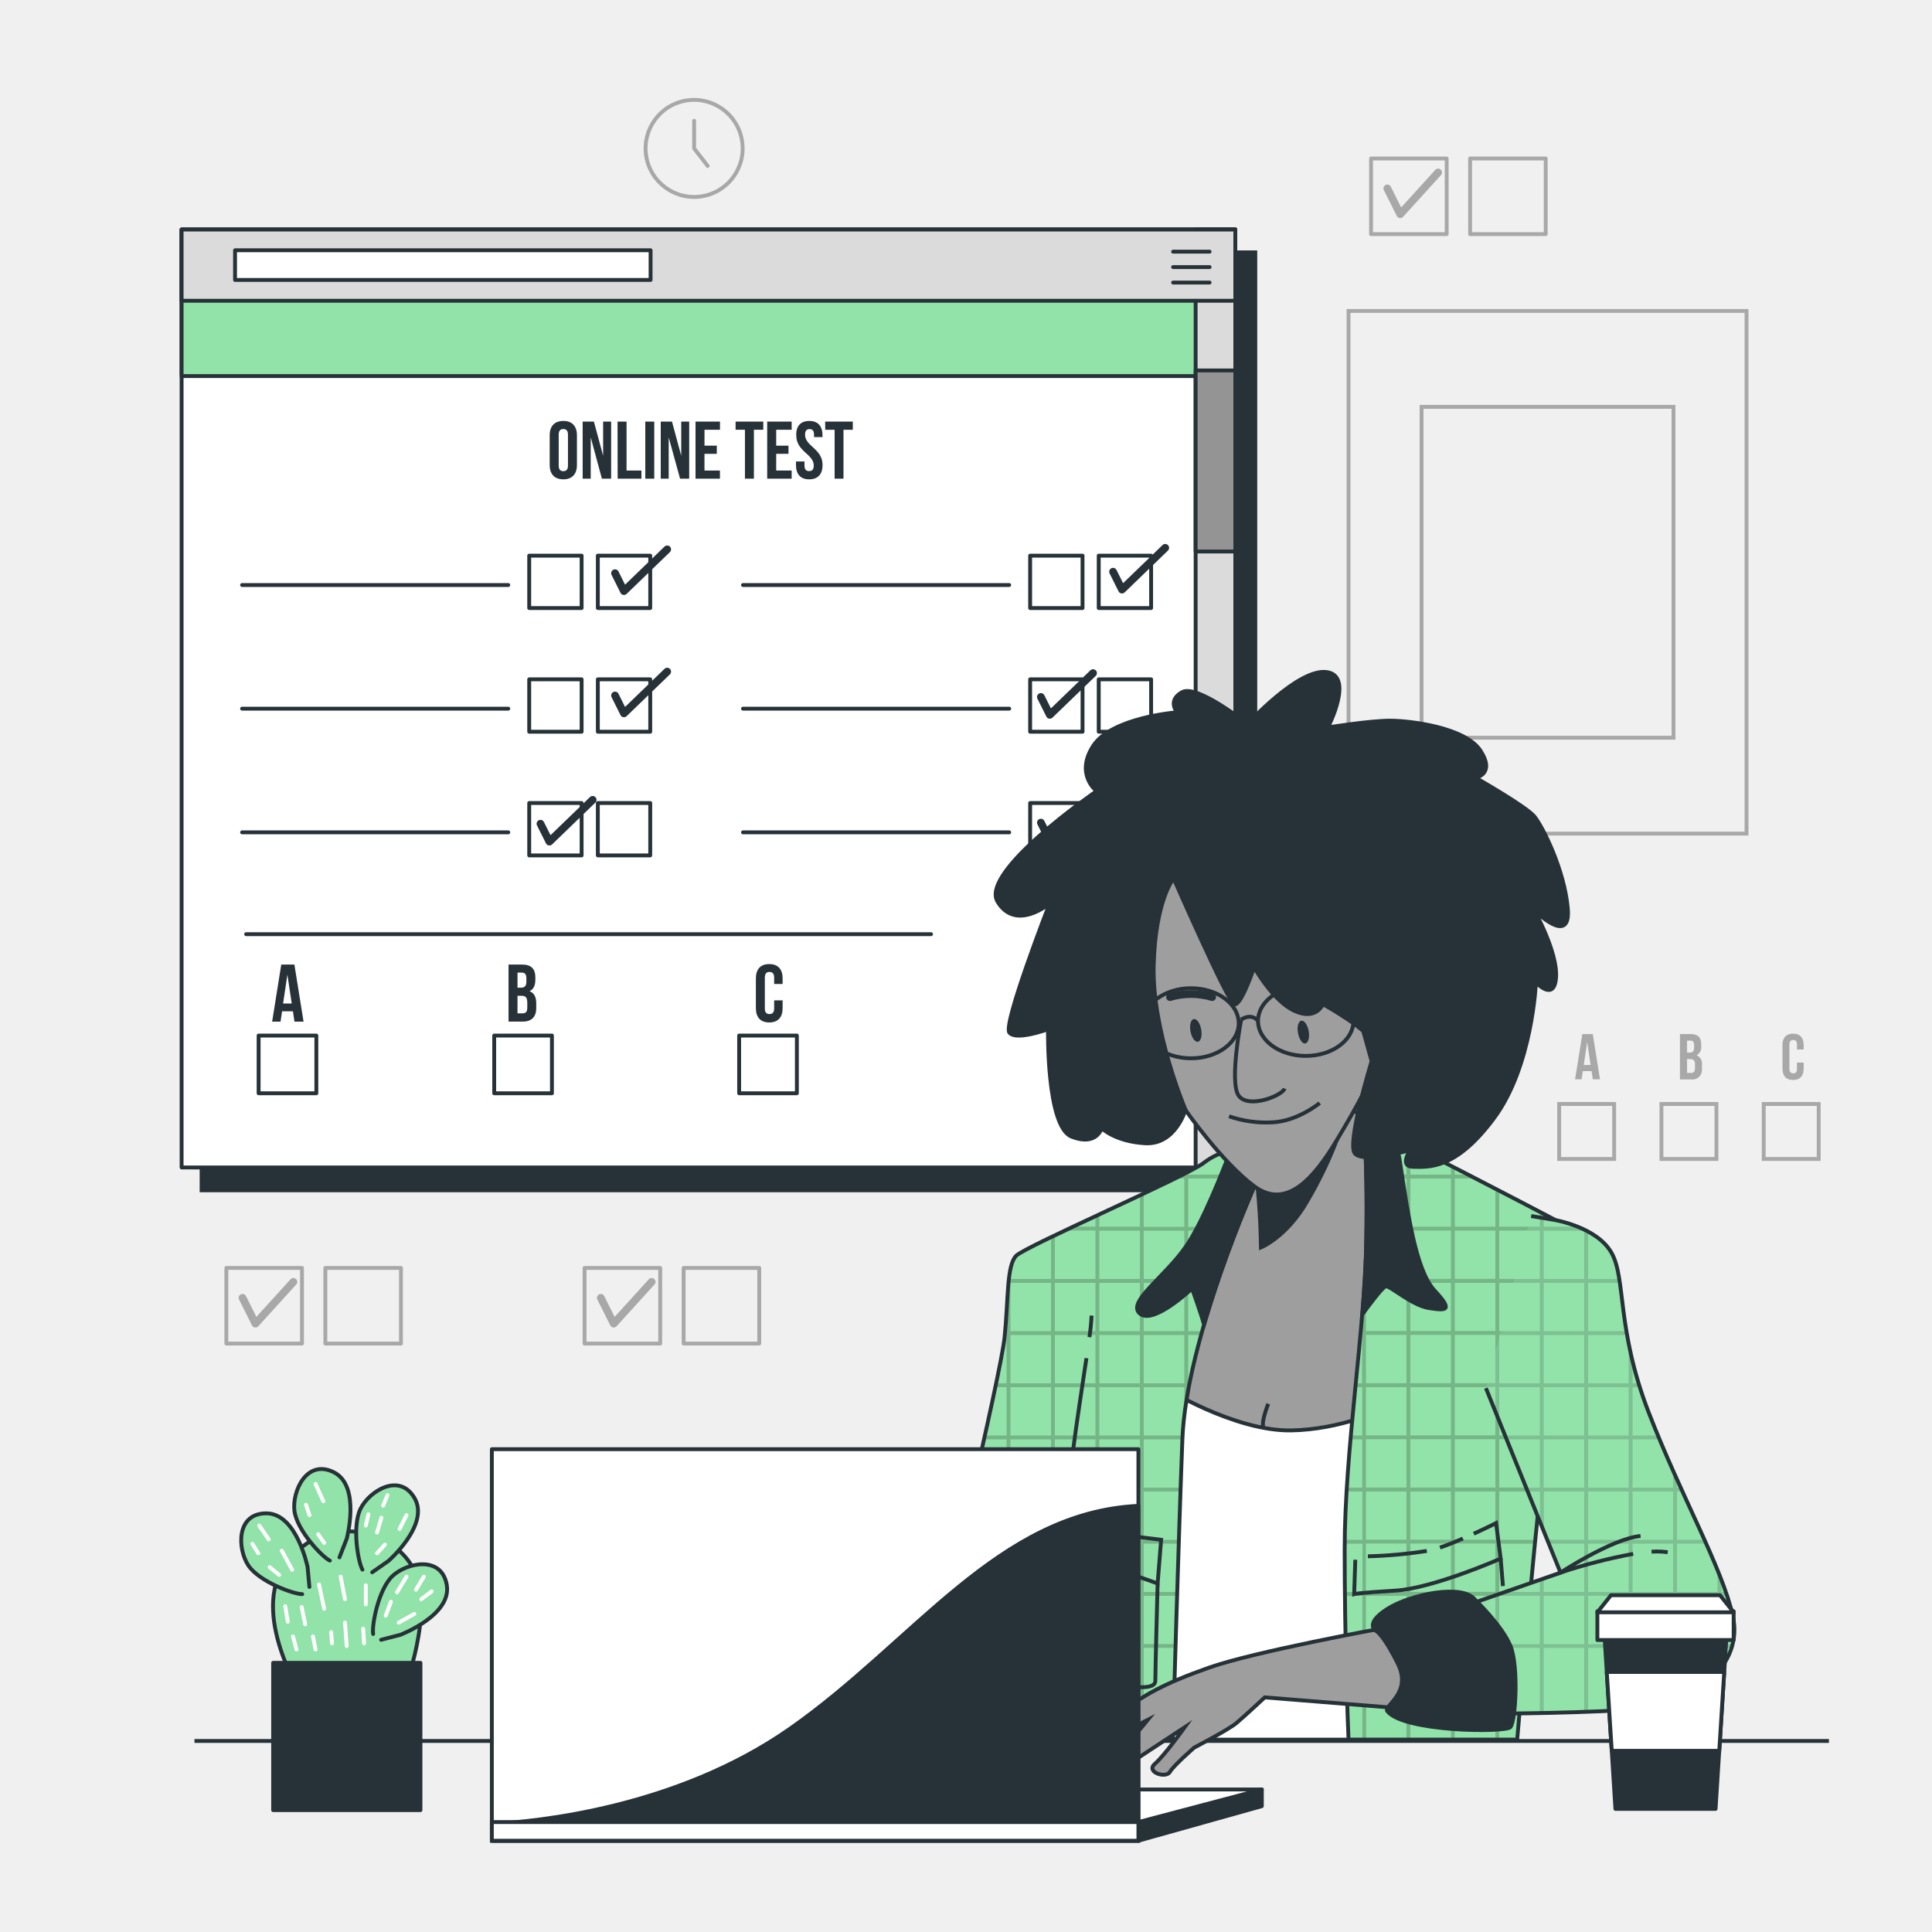
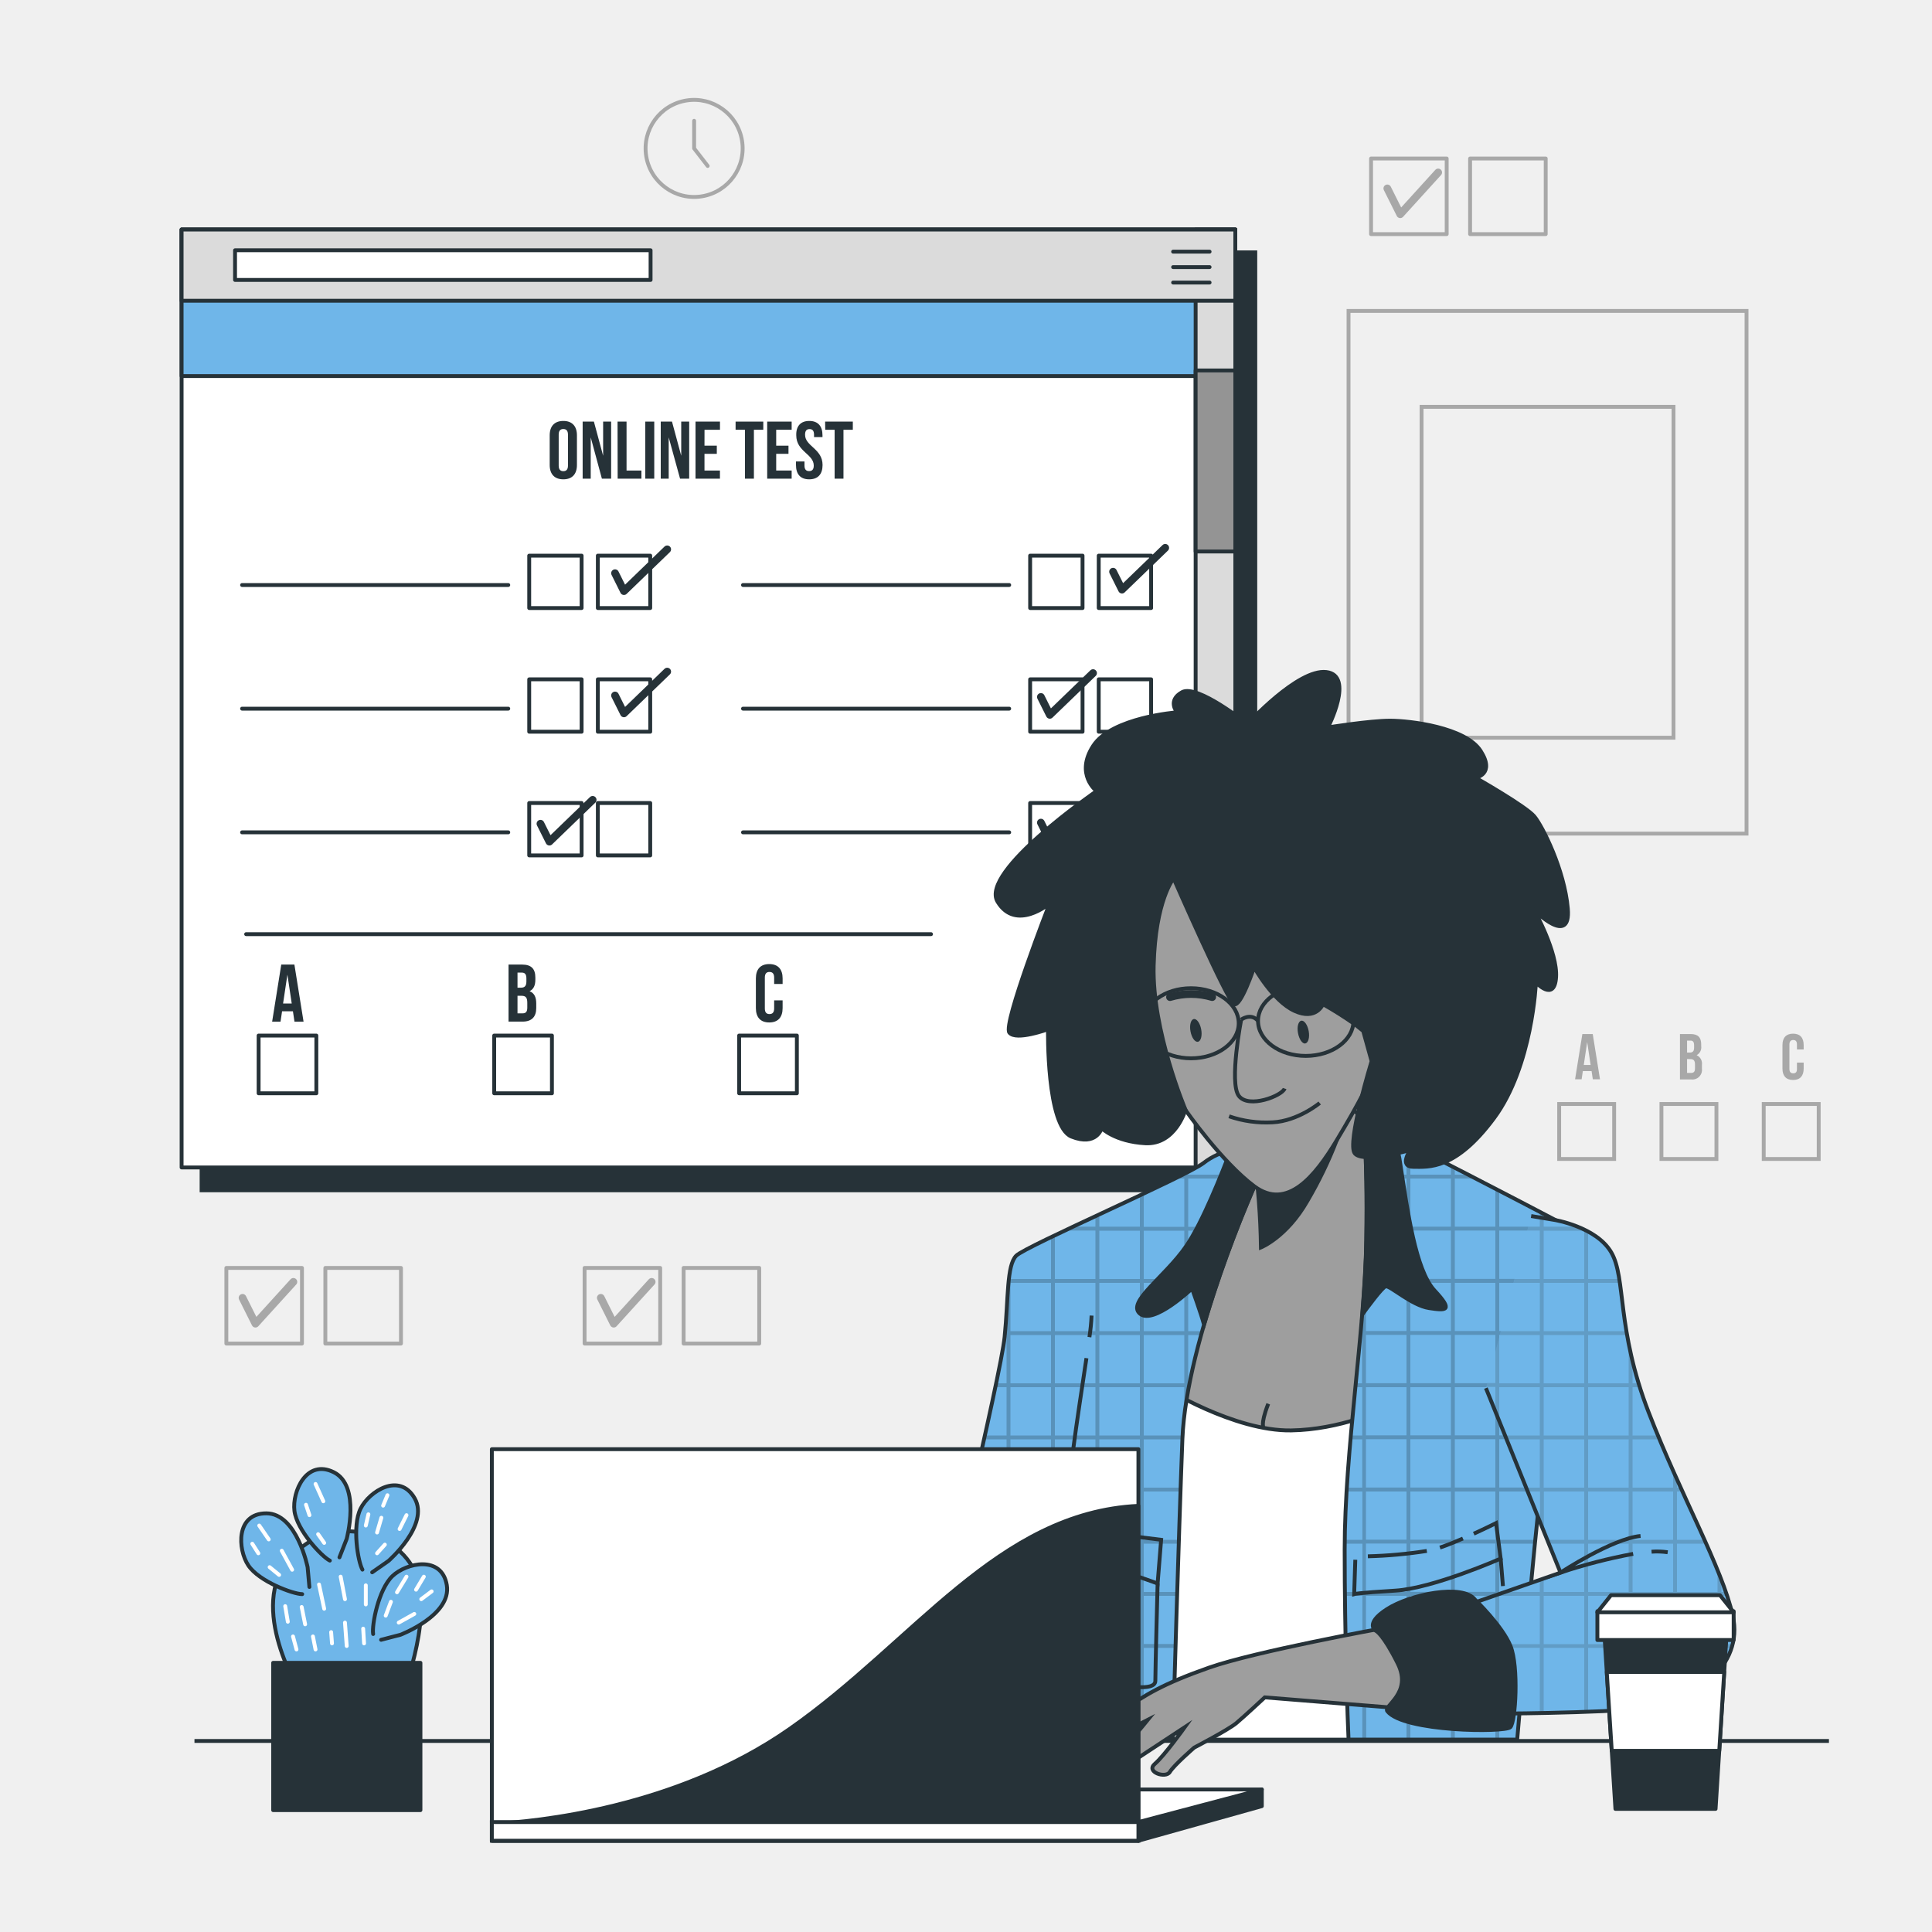
<svg xmlns="http://www.w3.org/2000/svg" viewBox="0 0 500 500">
  <g id="freepik--Picture--inject-400">
    <g style="opacity:0.3">
      <rect x="349" y="80.47" width="103" height="135.27" style="fill:none;stroke:#000;stroke-miterlimit:10" />
      <rect x="367.9" y="105.29" width="65.2" height="85.63" style="fill:none;stroke:#000;stroke-miterlimit:10" />
    </g>
  </g>
  <g id="freepik--Test--inject-400">
    <rect x="52.17" y="65.31" width="272.7" height="242.74" style="fill:#263238;stroke:#263238;stroke-miterlimit:10" />
    <rect x="47" y="59.4" width="272.7" height="242.74" style="fill:#fff;stroke:#263238;stroke-linecap:round;stroke-linejoin:round" />
    <rect x="266.6" y="143.81" width="13.56" height="13.56" transform="translate(546.76 301.17) rotate(180)" style="fill:#fff;stroke:#263238;stroke-linecap:round;stroke-linejoin:round" />
    <rect x="284.35" y="143.81" width="13.56" height="13.56" transform="translate(582.26 301.17) rotate(180)" style="fill:#fff;stroke:#263238;stroke-linecap:round;stroke-linejoin:round" />
    <line x1="261.18" y1="151.4" x2="192.29" y2="151.4" style="fill:#fff;stroke:#263238;stroke-linecap:round;stroke-linejoin:round" />
    <rect x="266.6" y="175.81" width="13.56" height="13.56" transform="translate(546.76 365.18) rotate(180)" style="fill:#fff;stroke:#263238;stroke-linecap:round;stroke-linejoin:round" />
    <rect x="284.35" y="175.81" width="13.56" height="13.56" transform="translate(582.26 365.18) rotate(180)" style="fill:#fff;stroke:#263238;stroke-linecap:round;stroke-linejoin:round" />
    <line x1="261.18" y1="183.4" x2="192.29" y2="183.4" style="fill:#fff;stroke:#263238;stroke-linecap:round;stroke-linejoin:round" />
    <rect x="266.6" y="207.81" width="13.56" height="13.56" transform="translate(546.76 429.19) rotate(180)" style="fill:#fff;stroke:#263238;stroke-linecap:round;stroke-linejoin:round" />
    <rect x="284.35" y="207.81" width="13.56" height="13.56" transform="translate(582.26 429.19) rotate(180)" style="fill:#fff;stroke:#263238;stroke-linecap:round;stroke-linejoin:round" />
    <line x1="261.18" y1="215.41" x2="192.29" y2="215.41" style="fill:#fff;stroke:#263238;stroke-linecap:round;stroke-linejoin:round" />
    <rect x="136.96" y="143.81" width="13.56" height="13.56" transform="translate(287.48 301.17) rotate(180)" style="fill:#fff;stroke:#263238;stroke-linecap:round;stroke-linejoin:round" />
    <rect x="154.71" y="143.81" width="13.56" height="13.56" transform="translate(322.99 301.17) rotate(180)" style="fill:#fff;stroke:#263238;stroke-linecap:round;stroke-linejoin:round" />
    <line x1="131.54" y1="151.4" x2="62.65" y2="151.4" style="fill:#fff;stroke:#263238;stroke-linecap:round;stroke-linejoin:round" />
    <rect x="136.96" y="175.81" width="13.56" height="13.56" transform="translate(287.48 365.18) rotate(180)" style="fill:#fff;stroke:#263238;stroke-linecap:round;stroke-linejoin:round" />
    <rect x="154.71" y="175.81" width="13.56" height="13.56" transform="translate(322.99 365.18) rotate(180)" style="fill:#fff;stroke:#263238;stroke-linecap:round;stroke-linejoin:round" />
    <line x1="131.54" y1="183.4" x2="62.65" y2="183.4" style="fill:#fff;stroke:#263238;stroke-linecap:round;stroke-linejoin:round" />
    <rect x="136.96" y="207.81" width="13.56" height="13.56" transform="translate(287.48 429.19) rotate(180)" style="fill:#fff;stroke:#263238;stroke-linecap:round;stroke-linejoin:round" />
    <rect x="154.71" y="207.81" width="13.56" height="13.56" transform="translate(322.99 429.19) rotate(180)" style="fill:#fff;stroke:#263238;stroke-linecap:round;stroke-linejoin:round" />
    <line x1="131.54" y1="215.41" x2="62.65" y2="215.41" style="fill:#fff;stroke:#263238;stroke-linecap:round;stroke-linejoin:round" />
    <rect x="66.93" y="268" width="14.94" height="14.94" style="fill:#fff;stroke:#263238;stroke-linecap:round;stroke-linejoin:round" />
    <rect x="127.9" y="268" width="14.94" height="14.94" style="fill:#fff;stroke:#263238;stroke-linecap:round;stroke-linejoin:round" />
    <rect x="191.29" y="268" width="14.94" height="14.94" style="fill:#fff;stroke:#263238;stroke-linecap:round;stroke-linejoin:round" />
    <polyline points="159.17 148.34 161.48 152.98 172.67 142.17" style="fill:none;stroke:#263238;stroke-linecap:round;stroke-linejoin:round;stroke-width:2px" />
    <polyline points="159.17 179.99 161.48 184.62 172.67 173.81" style="fill:none;stroke:#263238;stroke-linecap:round;stroke-linejoin:round;stroke-width:2px" />
    <polyline points="139.87 213.18 142.19 217.81 153.38 207" style="fill:none;stroke:#263238;stroke-linecap:round;stroke-linejoin:round;stroke-width:2px" />
    <polyline points="288.06 147.96 290.37 152.59 301.56 141.78" style="fill:none;stroke:#263238;stroke-linecap:round;stroke-linejoin:round;stroke-width:2px" />
    <polyline points="269.38 180.37 271.69 185 282.88 174.2" style="fill:none;stroke:#263238;stroke-linecap:round;stroke-linejoin:round;stroke-width:2px" />
    <polyline points="269.38 212.89 271.69 217.52 282.88 206.72" style="fill:none;stroke:#263238;stroke-linecap:round;stroke-linejoin:round;stroke-width:2px" />
-     <rect x="47" y="59.4" width="272.7" height="37.92" style="fill:#92E3A9;stroke:#263238;stroke-linecap:round;stroke-linejoin:round" />
+     <rect x="47" y="59.4" width="272.7" height="37.92" style="fill:#6FB6E9;stroke:#263238;stroke-linecap:round;stroke-linejoin:round" />
    <rect x="309.43" y="59.4" width="10.27" height="242.74" style="fill:#dbdbdb;stroke:#263238;stroke-linecap:round;stroke-linejoin:round" />
    <rect x="309.43" y="95.88" width="10.27" height="46.85" style="fill:#949494;stroke:#263238;stroke-linecap:round;stroke-linejoin:round" />
    <rect x="47" y="59.4" width="272.7" height="18.44" style="fill:#dbdbdb;stroke:#263238;stroke-linecap:round;stroke-linejoin:round" />
    <rect x="60.83" y="64.77" width="107.54" height="7.68" style="fill:#fff;stroke:#263238;stroke-linecap:round;stroke-linejoin:round" />
    <line x1="303.6" y1="65.13" x2="313.04" y2="65.13" style="fill:none;stroke:#263238;stroke-linecap:round;stroke-linejoin:round" />
    <line x1="303.6" y1="69.12" x2="313.04" y2="69.12" style="fill:none;stroke:#263238;stroke-linecap:round;stroke-linejoin:round" />
    <line x1="303.6" y1="73.12" x2="313.04" y2="73.12" style="fill:none;stroke:#263238;stroke-linecap:round;stroke-linejoin:round" />
    <path d="M142.26,112.66c0-2.37,1.25-3.72,3.53-3.72s3.52,1.35,3.52,3.72v7.68c0,2.36-1.24,3.71-3.52,3.71s-3.53-1.35-3.53-3.71Zm2.33,7.83c0,1.05.46,1.45,1.2,1.45s1.2-.4,1.2-1.45v-8c0-1.06-.46-1.46-1.2-1.46s-1.2.4-1.2,1.46Z" style="fill:#263238" />
    <path d="M152.88,113.19v10.69h-2.09V109.11h2.91l2.39,8.84v-8.84h2.07v14.77h-2.39Z" style="fill:#263238" />
    <path d="M159.82,109.11h2.33v12.66H166v2.11h-6.15Z" style="fill:#263238" />
    <path d="M167,109.11h2.32v14.77H167Z" style="fill:#263238" />
    <path d="M173.06,113.19v10.69H171V109.11h2.91l2.39,8.84v-8.84h2.06v14.77H176Z" style="fill:#263238" />
    <path d="M182.32,115.34h3.19v2.11h-3.19v4.32h4v2.11H180V109.11h6.33v2.11h-4Z" style="fill:#263238" />
    <path d="M190.37,109.11h7.17v2.11h-2.43v12.66h-2.32V111.22h-2.42Z" style="fill:#263238" />
    <path d="M200.88,115.34h3.18v2.11h-3.18v4.32h4v2.11h-6.33V109.11h6.33v2.11h-4Z" style="fill:#263238" />
    <path d="M209.44,108.94c2.26,0,3.42,1.35,3.42,3.72v.46h-2.19v-.61c0-1.06-.42-1.46-1.16-1.46s-1.16.4-1.16,1.46c0,3,4.53,3.61,4.53,7.83,0,2.36-1.18,3.71-3.46,3.71S206,122.7,206,120.34v-.91h2.2v1.06c0,1.05.46,1.43,1.2,1.43s1.2-.38,1.2-1.43c0-3-4.53-3.61-4.53-7.83C206,110.29,207.19,108.94,209.44,108.94Z" style="fill:#263238" />
    <path d="M213.54,109.11h7.17v2.11h-2.42v12.66H216V111.22h-2.43Z" style="fill:#263238" />
    <path d="M78.56,264.4H76.21l-.4-2.68H73l-.4,2.68H70.43l2.36-14.77h3.4Zm-5.3-4.69H75.5l-1.12-7.47Z" style="fill:#263238" />
    <path d="M138.55,253v.52c0,1.52-.46,2.49-1.5,3,1.25.48,1.73,1.6,1.73,3.16v1.21c0,2.28-1.2,3.5-3.52,3.5h-3.65V249.63h3.5C137.52,249.63,138.55,250.75,138.55,253Zm-4.62-1.29v3.9h.91c.86,0,1.39-.38,1.39-1.56v-.82c0-1.06-.36-1.52-1.18-1.52Zm0,6v4.54h1.33c.78,0,1.2-.36,1.2-1.46v-1.28c0-1.38-.44-1.8-1.49-1.8Z" style="fill:#263238" />
    <path d="M202.54,258.89v2c0,2.37-1.18,3.72-3.46,3.72s-3.46-1.35-3.46-3.72v-7.68c0-2.36,1.18-3.71,3.46-3.71s3.46,1.35,3.46,3.71v1.44h-2.19V253c0-1.06-.47-1.46-1.21-1.46s-1.2.4-1.2,1.46v8c0,1.06.47,1.44,1.2,1.44s1.21-.38,1.21-1.44v-2.11Z" style="fill:#263238" />
    <line x1="63.7" y1="241.76" x2="240.95" y2="241.76" style="fill:#fff;stroke:#263238;stroke-linecap:round;stroke-linejoin:round" />
  </g>
  <g id="freepik--Graphics--inject-400">
    <rect x="354.84" y="41.02" width="19.57" height="19.57" transform="translate(729.24 101.61) rotate(180)" style="fill:none;stroke:#000;stroke-linecap:round;stroke-linejoin:round;opacity:0.3" />
    <rect x="380.46" y="41.02" width="19.57" height="19.57" transform="translate(780.49 101.61) rotate(180)" style="fill:none;stroke:#000;stroke-linecap:round;stroke-linejoin:round;opacity:0.3" />
    <polyline points="359.04 48.76 362.38 55.44 372.2 44.63" style="fill:none;stroke:#000;stroke-linecap:round;stroke-linejoin:round;stroke-width:2px;opacity:0.3" />
    <rect x="58.57" y="328.14" width="19.57" height="19.57" transform="translate(136.72 675.85) rotate(180)" style="fill:none;stroke:#000;stroke-linecap:round;stroke-linejoin:round;opacity:0.3" />
    <rect x="84.19" y="328.14" width="19.57" height="19.57" transform="translate(187.96 675.85) rotate(180)" style="fill:none;stroke:#000;stroke-linecap:round;stroke-linejoin:round;opacity:0.3" />
    <polyline points="62.77 335.88 66.11 342.56 75.93 331.75" style="fill:none;stroke:#000;stroke-linecap:round;stroke-linejoin:round;stroke-width:2px;opacity:0.3" />
    <rect x="151.29" y="328.14" width="19.57" height="19.57" transform="translate(322.15 675.85) rotate(180)" style="fill:none;stroke:#000;stroke-linecap:round;stroke-linejoin:round;opacity:0.3" />
    <rect x="176.91" y="328.14" width="19.57" height="19.57" transform="translate(373.4 675.85) rotate(180)" style="fill:none;stroke:#000;stroke-linecap:round;stroke-linejoin:round;opacity:0.3" />
    <polyline points="155.49 335.88 158.83 342.56 168.65 331.75" style="fill:none;stroke:#000;stroke-linecap:round;stroke-linejoin:round;stroke-width:2px;opacity:0.3" />
    <g style="opacity:0.3">
      <circle cx="179.64" cy="38.41" r="12.56" transform="translate(-3.83 29.15) rotate(-9.18)" style="fill:none;stroke:#000;stroke-linecap:round;stroke-linejoin:round" />
      <polyline points="183.15 42.95 179.64 38.41 179.64 31.26" style="fill:none;stroke:#000;stroke-linecap:round;stroke-linejoin:round" />
    </g>
    <g style="opacity:0.3">
      <path d="M414.08,279.32h-1.86l-.32-2.12h-2.26l-.32,2.12h-1.69l1.88-11.71h2.69Zm-4.2-3.71h1.77l-.89-5.93Z" />
      <path d="M440.27,270.3v.42a2.29,2.29,0,0,1-1.18,2.36,2.38,2.38,0,0,1,1.37,2.51v1a2.49,2.49,0,0,1-2.8,2.77h-2.89V267.61h2.78C439.45,267.61,440.27,268.49,440.27,270.3Zm-3.66-1v3.1h.72c.68,0,1.1-.3,1.1-1.24v-.65c0-.84-.28-1.21-.94-1.21Zm0,4.77v3.6h1.05c.62,0,1-.28,1-1.15v-1c0-1.08-.36-1.42-1.19-1.42Z" />
      <path d="M466.79,275v1.55c0,1.88-.93,2.95-2.74,2.95s-2.75-1.07-2.75-2.95v-6.09c0-1.88.94-2.95,2.75-2.95s2.74,1.07,2.74,2.95v1.14h-1.74V270.3c0-.84-.37-1.15-.95-1.15s-1,.31-1,1.15v6.33c0,.84.37,1.14,1,1.14s.95-.3.95-1.14V275Z" />
      <rect x="403.51" y="285.71" width="14.23" height="14.23" style="fill:none;stroke:#000;stroke-miterlimit:10" />
      <rect x="429.98" y="285.71" width="14.23" height="14.23" style="fill:none;stroke:#000;stroke-miterlimit:10" />
      <rect x="456.45" y="285.71" width="14.23" height="14.23" style="fill:none;stroke:#000;stroke-miterlimit:10" />
    </g>
  </g>
  <g id="freepik--Table--inject-400">
    <line x1="80.44" y1="450.56" x2="50.33" y2="450.56" style="fill:none;stroke:#263238;stroke-miterlimit:10" />
    <line x1="473.33" y1="450.56" x2="90.25" y2="450.56" style="fill:none;stroke:#263238;stroke-miterlimit:10" />
  </g>
  <g id="freepik--Character--inject-400">
    <path d="M357.64,450.22l6.44-97.8,4.74-46.5-13-14.51-6.52-4.74s-9.18,8-15.69,9.77S320.84,300,320.84,300s-22.21,41.76-24,60.71-4.74,89.15-4.74,89.15l2.47.36Z" style="fill:#9e9e9e;stroke:#263238;stroke-miterlimit:10" />
    <path d="M327.11,369.59s-1.11-.57,1.11-6.29" style="fill:none;stroke:#263238;stroke-miterlimit:10" />
    <path d="M324.5,299a192.16,192.16,0,0,1,1.83,23.84s6.67-2.67,12-12a107.77,107.77,0,0,0,7.58-15.66Z" style="fill:#263238;stroke:#263238;stroke-miterlimit:10" />
    <path d="M357.64,450.22l5.79-87.93c-5.68,2.9-16.89,7.69-29.26,7.9-14.82.25-33.17-11.26-33.17-11.26l-4.13,1.62c0,.05,0,.11,0,.16-1.78,19-4.74,89.15-4.74,89.15l2.47.36Z" style="fill:#fff;stroke:#263238;stroke-miterlimit:10" />
-     <path d="M348,401c0,22.65.78,44.44,1,49.2h43.65c.6-7.06,4.36-51,6.29-66.75,2.11-17.21,15.95-42.83,15.95-52s2.81-7.72-9.83-14.39-40.52-21.07-44.38-22.83-8.08-6-8.08-6,1.4,8.78,1,32.65S348,375.39,348,401Z" style="fill:#92E3A9" />
+     <path d="M348,401c0,22.65.78,44.44,1,49.2h43.65c.6-7.06,4.36-51,6.29-66.75,2.11-17.21,15.95-42.83,15.95-52s2.81-7.72-9.83-14.39-40.52-21.07-44.38-22.83-8.08-6-8.08-6,1.4,8.78,1,32.65S348,375.39,348,401Z" style="fill:#6FB6E9" />
    <g style="opacity:0.2">
      <path d="M352.6,288.32a118.58,118.58,0,0,1,.9,12.52V289.17C352.94,288.66,352.6,288.32,352.6,288.32Z" />
      <path d="M410,345.47v3c.34-.91.68-1.79,1-2.66v-.36h.13c.13-.33.25-.67.37-1H411V332h3.87c0-.15,0-.31,0-.46s0-.36,0-.54H411V320.34c-.31-.19-.64-.37-1-.57V331H399.5v-12.5h8.12l-1.88-1H399.5V314.2l-1-.53v3.8H388v-9.26l-1-.52v9.78H376.5V305h5.23l-1.94-1H376.5v-1.69l-1-.52V304H365v-7.55c-.35-.18-.68-.35-1-.5V304H353.6c0,.33,0,.66,0,1H364v12.5H353.69c0,.33,0,.66,0,1H364V331H353.5v-4.75c-.2,4.88-.56,10-1,15.21v3h-.26l-.09,1h.35V358H351l-.1,1h1.65v12.5h-2.84l-.09,1h2.93V385h-3.9l-.06,1h4v12.5h-4.43c0,.34,0,.67,0,1h4.44V412h-4.41c0,.34,0,.67,0,1h4.4v12.5h-4.2c0,.34,0,.67,0,1h4.18v23.75h1V426.47H364v23.75h1V426.47h10.5v23.75h1V426.47H387v23.75h1V426.47h6.73c0-.33,0-.66.09-1H388V413H396c0-.33.07-.66.1-1H388v-12.5h9.24c0-.34.06-.66.1-1H388V386h10.5v1.33l.44-3.83c.14-1.12.33-2.28.56-3.47v-7.53h1.87l.3-1H399.5V359H406c.13-.33.25-.67.38-1H399.5v-12.5ZM399.5,332H410v12.5H399.5ZM364,425.47H353.5V413H364Zm0-13.5H353.5v-12.5H364Zm0-13.5H353.5V386H364Zm0-13.5H353.5v-12.5H364Zm0-13.5H353.5V359H364Zm0-13.5H353.5v-12.5H364Zm0-13.5H353.5V332H364Zm11.5,81H365V413h10.5Zm0-13.5H365v-12.5h10.5Zm0-13.5H365V386h10.5Zm0-13.5H365v-12.5h10.5Zm0-13.5H365V359h10.5Zm0-13.5H365v-12.5h10.5Zm0-13.5H365V332h10.5Zm0-13.5H365v-12.5h10.5Zm0-13.5H365V305h10.5Zm11.5,108H376.5V413H387Zm0-13.5H376.5v-12.5H387Zm0-13.5H376.5V386H387Zm0-13.5H376.5v-12.5H387Zm0-13.5H376.5V359H387Zm0-13.5H376.5v-12.5H387Zm0-13.5H376.5V332H387Zm0-13.5H376.5v-12.5H387Zm11.5,54H388v-12.5h10.5Zm0-13.5H388V359h10.5Zm0-13.5H388v-12.5h10.5Zm0-13.5H388V332h10.5Zm0-13.5H388v-12.5h10.5Z" />
    </g>
    <path d="M348,401c0,22.65.78,44.44,1,49.2h43.65c.6-7.06,4.36-51,6.29-66.75,2.11-17.21,15.95-42.83,15.95-52s2.81-7.72-9.83-14.39-40.52-21.07-44.38-22.83-8.08-6-8.08-6,1.4,8.78,1,32.65S348,375.39,348,401Z" style="fill:none;stroke:#263238;stroke-miterlimit:10" />
    <path d="M352.6,288.32s1.4,8.78,1,32.65c-.08,6-.49,12.48-1,19.16,1.2-1.65,5.07-6.92,6-7.22,1.05-.35,6.67,4.92,11.23,5.62s6.32.7,1.41-4.57-7-20.71-8.78-32.3a45,45,0,0,0-1.63-7.32l-.12,0C356.81,292.54,352.6,288.32,352.6,288.32Z" style="fill:#263238;stroke:#263238;stroke-miterlimit:10" />
    <path d="M381.41,396.92c3.23-1.47,5.77-2.74,5.77-2.74l1.19,9.18s-17.48,7.7-27.25,8.29-10.66.89-10.66.89l.29-8.88" style="fill:none;stroke:#263238;stroke-miterlimit:10" />
    <path d="M372.66,400.51c1.79-.6,3.89-1.45,5.94-2.34" style="fill:none;stroke:#263238;stroke-miterlimit:10" />
    <path d="M354,402.77a117.16,117.16,0,0,0,15.26-1.39" style="fill:none;stroke:#263238;stroke-miterlimit:10" />
    <line x1="388.37" y1="403.36" x2="388.96" y2="410.47" style="fill:none;stroke:#263238;stroke-miterlimit:10" />
-     <path d="M254.39,450.22h49.12c.11-3.85,1.53-52.78,2.49-77.75,1-26,18.64-65.44,18.64-65.44s2.36-5.56-.14-8.06-8.5-1.5-13,2-46,21.5-48.5,24-2,11-3,21-17.5,79-17.5,79-4.5,1-6,2-1.5,4-1.5,4,2,.5,8,3.5C248.52,437.23,253.61,448.43,254.39,450.22Z" style="fill:#92E3A9" />
+     <path d="M254.39,450.22h49.12c.11-3.85,1.53-52.78,2.49-77.75,1-26,18.64-65.44,18.64-65.44s2.36-5.56-.14-8.06-8.5-1.5-13,2-46,21.5-48.5,24-2,11-3,21-17.5,79-17.5,79-4.5,1-6,2-1.5,4-1.5,4,2,.5,8,3.5C248.52,437.23,253.61,448.43,254.39,450.22Z" style="fill:#6FB6E9" />
    <path d="M318,318.47v5.11c.34-.92.67-1.81,1-2.67v-2.44h.94l.39-1H319V305h6.3c.07-.31.15-.65.2-1H319v-6.28c-.33.05-.66.1-1,.18V304H307.5v-.68l-1,.51V304h-.34l-2,1h2.34v12.5H296V308.9l-1,.47v8.1H284.5v-3.19l-1,.47v2.72h-5.81l-2.12,1h7.93V331H273V319.7l-1,.48V331H261.5v-2.52a88.39,88.39,0,0,0-1,11v5h-.36l-.09,1h.45V358h-2.69l-.21,1h2.9v12.5h-5.61c-.07.33-.15.67-.22,1h5.83V385h-8.65c-.08.34-.15.67-.23,1h8.88v12.5H250V393l-1,4.32v1.13h-.26l-.23,1H249V412h-3.42l-.24,1H249v12.5h-8.49a26.22,26.22,0,0,0-3,1h0v5.44c.3.12.63.26,1,.43v-5.87H249v14c.35.5.68,1,1,1.51v-15.5h10.5v23.75h1V426.47H272v23.75h1V426.47h10.5v23.75h1V426.47H295v23.75h1V426.47h8.21l0-1H296V413h8.63l0-1H296v-12.5h9.06l0-1H296V386h9.51c0-.33,0-.67,0-1H296v-12.5h10c0-.33,0-.66.05-1H296V359h10.5v7.39c.26-2.13.59-4.32,1-6.54V359h.16c.06-.33.13-.66.19-1h-.35v-12.5h3.35c.09-.33.19-.66.28-1H307.5V332H315c.12-.33.23-.67.34-1H307.5v-12.5ZM307.5,305H318v12.5H307.5Zm-47,120.5H250V413h10.5Zm0-13.5H250v-12.5h10.5Zm11.5,13.5H261.5V413H272Zm0-13.5H261.5v-12.5H272Zm0-13.5H261.5V386H272Zm0-13.5H261.5v-12.5H272Zm0-13.5H261.5V359H272Zm0-13.5H261.5v-12.5H272Zm0-13.5H261.5V332H272Zm11.5,81H273V413h10.5Zm0-13.5H273v-12.5h10.5Zm0-13.5H273V386h10.5Zm0-13.5H273v-12.5h10.5Zm0-13.5H273V359h10.5Zm0-13.5H273v-12.5h10.5Zm0-13.5H273V332h10.5Zm11.5,81H284.5V413H295Zm0-13.5H284.5v-12.5H295Zm0-13.5H284.5V386H295Zm0-13.5H284.5v-12.5H295Zm0-13.5H284.5V359H295Zm0-13.5H284.5v-12.5H295Zm0-13.5H284.5V332H295Zm0-13.5H284.5v-12.5H295Zm11.5,27H296v-12.5h10.5Zm0-13.5H296V332h10.5Zm0-13.5H296v-12.5h10.5Z" style="opacity:0.2" />
    <path d="M254.39,450.22h49.12c.11-3.85,1.53-52.78,2.49-77.75,1-26,18.64-65.44,18.64-65.44s2.36-5.56-.14-8.06-8.5-1.5-13,2-46,21.5-48.5,24-2,11-3,21-17.5,79-17.5,79-4.5,1-6,2-1.5,4-1.5,4,2,.5,8,3.5C248.52,437.23,253.61,448.43,254.39,450.22Z" style="fill:none;stroke:#263238;stroke-miterlimit:10" />
    <path d="M235,431s2,.5,8,3.5,11.5,16,11.5,16h9.69c.61-1.82,2.1-8.44-4.69-16.5-8-9.5-17-9-17-9s-4.5,1-6,2S235,431,235,431Z" style="fill:#263238;stroke:#263238;stroke-miterlimit:10" />
    <path d="M318.46,297.78c-2.15,5.69-7.24,18.56-11.46,24.69-5.5,8-15.5,14.5-12,17.5s13.5-6.5,13.5-6.5,2.5,7,3,9a.75.75,0,0,0,.13.25,314.24,314.24,0,0,1,13-35.69s2.36-5.56-.14-8.06C323.2,297.67,321,297.33,318.46,297.78Z" style="fill:#263238;stroke:#263238;stroke-miterlimit:10" />
    <path d="M281.94,346.05a52.05,52.05,0,0,0,.56-5.58" style="fill:none;stroke:#263238;stroke-miterlimit:10" />
    <path d="M274,451.47s1.5-32,1.5-50.5c0-13.33,3.63-35.75,5.67-49.48" style="fill:none;stroke:#263238;stroke-miterlimit:10" />
    <path d="M276.5,394s8,2.5,12,3l12,1.5-.91,11.33s-.59-.33-9.59-3.33-14.5-5.5-14.5-5.5" style="fill:none;stroke:#263238;stroke-miterlimit:10" />
    <path d="M299.59,409.8S299,432,299,435s-9,1-9,1" style="fill:none;stroke:#263238;stroke-miterlimit:10" />
    <path d="M306.77,287.22s9.43,13.56,17.87,19.81,15.64-2.5,21.27-11.88,9.38-16.26,12.19-24.39,0-21.57-11.25-32.2-37.53-26.27-44.09-18.14-12.82,26-8.45,41.27A80.67,80.67,0,0,0,306.77,287.22Z" style="fill:#9e9e9e;stroke:#263238;stroke-miterlimit:10" />
    <path d="M302.8,258.05a19,19,0,0,1,10.91,0" style="fill:none;stroke:#263238;stroke-linecap:round;stroke-miterlimit:10;stroke-width:2px" />
    <path d="M310.87,266.42c.3,1.62-.08,3.05-.85,3.19s-1.62-1.06-1.92-2.69.08-3.05.85-3.19S310.57,264.79,310.87,266.42Z" style="fill:#263238" />
    <path d="M338.69,266.85c.29,1.62-.09,3-.85,3.19s-1.62-1.06-1.92-2.69.08-3.05.85-3.19S338.39,265.22,338.69,266.85Z" style="fill:#263238" />
    <path d="M318.08,288.9a29.45,29.45,0,0,0,11.25,1.56c6.57-.31,12.2-5,12.2-5" style="fill:none;stroke:#263238;stroke-miterlimit:10" />
    <path d="M303.73,227.33s13.89,31.68,15.63,32.55,5.21-9.55,5.21-9.55S329.34,259,335,261.61s7.38-1.73,7.38-1.73a97,97,0,0,1,8.25,5.21l2.17,1.73,2.17,7.81s-6.51,21.27-4.34,23.88,14.32-.87,14.32-.87-3,4.34.87,4.34,10.85.87,20.83-12.59,10.85-35.15,10.85-35.15,4.77,5.2,5.21-1.31-5.64-17.36-5.64-17.36,9.54,9.55,8.68-.43-6.51-21.27-8.68-23.87-15.2-10-15.2-10,5.21-.87,1.31-6.95-18.23-7.81-23.44-7.81-16.06,1.74-16.06,1.74,6.95-13.46-.43-14.33-20.4,13.46-20.4,13.46-13-10.42-16.93-8.25-1.3,5.21-1.3,5.21-16.92,1.3-21.7,8.68.87,11.72.87,11.72-30.38,20.83-25.61,28.64,13.46.44,13.46.44-12.16,31.25-10.42,33.42,10-.87,10-.87-.43,25.17,6.08,27.78,7.81-2.17,7.81-2.17,3.47,3.47,11.29,3.9,10.41-8.68,10.41-8.68-8.68-20.4-8.24-37.32S303.73,227.33,303.73,227.33Z" style="fill:#263238;stroke:#263238;stroke-miterlimit:10" />
    <path d="M321.21,263.88s-3.13,16.26-.63,19.7,11.26,0,11.88-1.87" style="fill:#9e9e9e;stroke:#263238;stroke-miterlimit:10" />
    <ellipse cx="308.23" cy="264.82" rx="12.35" ry="9.07" style="fill:none;stroke:#263238;stroke-miterlimit:10" />
    <ellipse cx="337.93" cy="264.2" rx="12.35" ry="9.07" style="fill:none;stroke:#263238;stroke-miterlimit:10" />
    <path d="M321.21,263.88s2.5-1.87,4.37.32" style="fill:none;stroke:#263238;stroke-miterlimit:10" />
    <path d="M218.31,436.91s15.7-4.43,20.53-5.23,14.5,8.05,16.11,12.88-.45,5.91-.45,5.91l-32.17-1.07Z" style="fill:#9e9e9e;stroke:#263238;stroke-miterlimit:10" />
    <path d="M224,435.35s11.85,4.44,14.81,6.22,2.07,5.33.3,7.1a16.72,16.72,0,0,1-7.41,3.56,72.91,72.91,0,0,1-8.29,0c-3.55-.3-6.81.3-9.77.3s-11.85-.89-11.85-.89l-2.67-1.78s-5,1.48-8.88,3-2.67-1.78.29-4.15,10.37-8.29,11.56-8.88,16.29-5,16.29-5Z" style="fill:#9e9e9e;stroke:#263238;stroke-miterlimit:10" />
    <path d="M228.44,436.53s-7.71-3.55-9.78-3.55-16.88,5-18.95,6.51-4.15,15.7-2.67,16.59,2.67-1.78,3-3.55,4.45-11.26,4.45-11.26l-3,15.11s1.19,2.36,2.37.29,8.59-16.29,9.18-17.18a10.82,10.82,0,0,1,2.67-2.07s-1.48,6.52-2.67,12.74-.29,8,1.49,8.29,2.66-3.85,3.55-5.92,4.74-13.93,4.74-13.93" style="fill:#9e9e9e;stroke:#263238;stroke-miterlimit:10" />
    <path d="M237,442.46s-8.88,9.18-10.07,11.25-1.18,2.37,2.08,2.37,13.33-6.52,14.21-7.41.6-3.55-1.48-5.33A5.25,5.25,0,0,0,237,442.46Z" style="fill:#9e9e9e;stroke:#263238;stroke-miterlimit:10" />
    <path d="M292.46,441.44s-11.85,3.83-14.76,6-7.11,4.56-6.2,5.29,3.83,0,4.74-.73,5.1-1.46,5.1-1.46,4.92-2.92,8.75-5.28S296.83,440.34,292.46,441.44Z" style="fill:#9e9e9e;stroke:#263238;stroke-miterlimit:10" />
    <path d="M357.87,421.38s-33,6-44.94,10.19-16.69,7.11-22.66,11.33S272.2,455.09,274,456.49s8.07-3.51,9.13-4.56,8.77-4.21,8.77-4.21l5.16-2.64s-7.77,9.57-10.57,12-.91,3.95,1.2,3.25,6.09-4.89,6.09-4.89L306.61,447s-5.27,7.38-7.73,9.48,2.81,3.87,3.87,2.11,6.32-6.32,6.32-6.32,8.77-4.56,10.88-6.32,7.37-6.67,7.37-6.67l39.32,3.16s2.46-1.4,1.06-9.48S357.87,421.38,357.87,421.38Z" style="fill:#9e9e9e;stroke:#263238;stroke-miterlimit:10" />
-     <path d="M384.55,359.24,403.86,407l-31.25,10.88,8.78,25.63s22.44.06,40-1,29.88-11.65,27.07-24.28-13.34-30.9-21.77-52.67-5.82-34.75-9.68-41.42-14.75-8.43-14.75-8.43l-6-1" style="fill:#92E3A9" />
+     <path d="M384.55,359.24,403.86,407l-31.25,10.88,8.78,25.63s22.44.06,40-1,29.88-11.65,27.07-24.28-13.34-30.9-21.77-52.67-5.82-34.75-9.68-41.42-14.75-8.43-14.75-8.43l-6-1" style="fill:#6FB6E9" />
    <path d="M445.5,431.51v-5h2.61c.11-.33.2-.66.28-1H445.5V413H447c-.11-.32-.23-.66-.34-1H445.5v-3.05c-.32-.83-.65-1.68-1-2.53V412H434v-12.5h7.54c-.15-.33-.29-.66-.44-1H434V386h1.4c-.16-.33-.31-.66-.46-1H434v-2.09c-.33-.74-.67-1.48-1-2.23V385H422.5v-12.5h7c-.14-.33-.28-.66-.41-1H422.5V359h1.87c-.11-.33-.21-.67-.31-1H422.5V352.3c-.38-1.58-.71-3.09-1-4.54V358H411v-12.5h10.08l-.18-1H411V332h8.21l-.15-1H411V318.74a28.31,28.31,0,0,0-2.7-1.27h-8.8v-2.24l-1-.18v2.42h-2.95l-.27,1h3.22V331H392l-.26,1h6.77v12.5H388.44l-.27,1H398.5V358H388V346.14l-1,3.79v8h-2.12l-.26,1H387v6.33l1,2.47V359h10.5v12.5h-9l.4,1h8.6V385H395l.41,1h3.14v7.77l1,2.47V386H410v12.5h-9.59l.41,1H410V412H399.5v-3.46l-1,.35V412h-8.94l-2.88,1H387v12.5H376.5v-9l-1,.35v8.6h-.29l1.29,3.76v-2.76H387v17h1v-17h10.5v16.87l1,0V426.47H410V443l1,0V426.47h10.5v16l1-.08V426.47H433v13.72l1-.38V426.47h10.5v6.28C444.85,432.34,445.19,431.93,445.5,431.51Zm-47-6H388V413h10.5Zm11.5,0H399.5V413H410Zm0-40.5H399.5v-12.5H410Zm0-13.5H399.5V359H410Zm0-13.5H399.5v-12.5H410Zm0-13.5H399.5V332H410Zm0-13.5H399.5v-12.5H410Zm11.5,94.5H411V413h10.5Zm0-13.5H411v-12.5h10.5Zm0-13.5H411V386h10.5Zm0-13.5H411v-12.5h10.5Zm0-13.5H411V359h10.5Zm11.5,54H422.5V413H433Zm0-13.5H422.5v-12.5H433Zm0-13.5H422.5V386H433Zm1,27V413h10.5v12.5Z" style="fill:#263238;opacity:0.2" />
    <path d="M384.55,359.24,403.86,407l-31.25,10.88,8.78,25.63s22.44.06,40-1,29.88-11.65,27.07-24.28-13.34-30.9-21.77-52.67-5.82-34.75-9.68-41.42-14.75-8.43-14.75-8.43l-6-1" style="fill:none;stroke:#263238;stroke-miterlimit:10" />
    <path d="M422.66,402.14a140,140,0,0,0-18.8,4.85s13.34-8.78,20.71-9.48" style="fill:none;stroke:#263238;stroke-miterlimit:10" />
    <path d="M431.6,401.72a19.22,19.22,0,0,0-4.18-.14" style="fill:none;stroke:#263238;stroke-miterlimit:10" />
    <path d="M381.74,414s7.1,6.79,9.2,12.05,1.33,19.55-.07,20.95-27.53,1.23-31.83-4.14c-1.12-1.4,6.55-4.63,2.69-12.36s-5.62-8.42-5.62-8.42-3.16-1.76,2.81-5.62S378.58,409.8,381.74,414Z" style="fill:#263238;stroke:#263238;stroke-miterlimit:10" />
  </g>
  <g id="freepik--Drink--inject-400">
    <polygon points="443.99 468.14 418.07 468.14 414.83 416.9 447.23 416.9 443.99 468.14" style="fill:#263238;stroke:#263238;stroke-linejoin:round" />
    <rect x="413.4" y="416.98" width="35.27" height="7.46" style="fill:#fff;stroke:#263238;stroke-linejoin:round" />
    <polygon points="448.67 417.26 413.4 417.26 416.92 412.84 445.14 412.84 448.67 417.26" style="fill:#fff;stroke:#263238;stroke-linejoin:round" />
    <polygon points="444.94 453.11 446.23 432.7 415.83 432.7 417.12 453.11 444.94 453.11" style="fill:#fff;stroke:#263238;stroke-linejoin:round" />
  </g>
  <g id="freepik--Device--inject-400">
    <polygon points="294.62 471.55 326.56 463.11 326.56 467.43 294.62 476.38 294.62 471.55" style="fill:#263238;stroke:#263238;stroke-linejoin:round" />
    <polygon points="326.56 463.11 159.57 463.11 127.29 471.55 294.62 471.55 326.56 463.11" style="fill:#fff;stroke:#263238;stroke-linejoin:round" />
    <rect x="127.29" y="375.05" width="167.33" height="101.33" style="fill:#fff;stroke:#263238;stroke-linejoin:round" />
    <path d="M294.62,389.71c-36.4,1.73-58.08,35.28-90.29,57.76-29.36,20.5-65.62,24-77,24.55v4.36H294.62Z" style="fill:#263238;stroke:#263238;stroke-linejoin:round" />
    <rect x="127.29" y="471.55" width="167.33" height="4.83" style="fill:#fff;stroke:#263238;stroke-miterlimit:10" />
  </g>
  <g id="freepik--Plant--inject-400">
-     <path d="M77.75,438.12S63.81,415.82,75,403.27s29.27-6.51,33,5.11-4.18,31.14-4.18,31.14Z" style="fill:#92E3A9;stroke:#263238;stroke-linecap:round;stroke-linejoin:round" />
-     <path d="M78.21,412.56c-2.32,0-11.15-3.25-13.94-7.43S61,391.65,68.92,391.65s10.69,13.94,10.69,13.94l.46,5.11" style="fill:#92E3A9;stroke:#263238;stroke-linecap:round;stroke-linejoin:round" />
-     <path d="M85.36,403.88c-2.08-1-8.53-7.88-9.16-12.87s3.11-13.51,10.18-10,3.34,17.25,3.34,17.25l-1.87,4.78" style="fill:#92E3A9;stroke:#263238;stroke-linecap:round;stroke-linejoin:round" />
-     <path d="M93.8,406.22c-1.16-2-2.72-11.29-.48-15.79s10.08-9.52,14-2.66-6.79,16.2-6.79,16.2l-4.21,2.94" style="fill:#92E3A9;stroke:#263238;stroke-linecap:round;stroke-linejoin:round" />
-     <path d="M96.57,422.88c-.38-2.3,1.36-11.54,5-15s12.75-5.45,14.06,2.34-12,12.86-12,12.86l-5,1.3" style="fill:#92E3A9;stroke:#263238;stroke-linecap:round;stroke-linejoin:round" />
+     <path d="M77.75,438.12S63.81,415.82,75,403.27s29.27-6.51,33,5.11-4.18,31.14-4.18,31.14Z" style="fill:#6FB6E9;stroke:#263238;stroke-linecap:round;stroke-linejoin:round" />
+     <path d="M78.21,412.56c-2.32,0-11.15-3.25-13.94-7.43S61,391.65,68.92,391.65s10.69,13.94,10.69,13.94l.46,5.11" style="fill:#6FB6E9;stroke:#263238;stroke-linecap:round;stroke-linejoin:round" />
+     <path d="M85.36,403.88c-2.08-1-8.53-7.88-9.16-12.87s3.11-13.51,10.18-10,3.34,17.25,3.34,17.25l-1.87,4.78" style="fill:#6FB6E9;stroke:#263238;stroke-linecap:round;stroke-linejoin:round" />
+     <path d="M93.8,406.22c-1.16-2-2.72-11.29-.48-15.79s10.08-9.52,14-2.66-6.79,16.2-6.79,16.2l-4.21,2.94" style="fill:#6FB6E9;stroke:#263238;stroke-linecap:round;stroke-linejoin:round" />
+     <path d="M96.57,422.88c-.38-2.3,1.36-11.54,5-15s12.75-5.45,14.06,2.34-12,12.86-12,12.86l-5,1.3" style="fill:#6FB6E9;stroke:#263238;stroke-linecap:round;stroke-linejoin:round" />
    <line x1="65.29" y1="399.52" x2="66.86" y2="401.99" style="fill:none;stroke:#fff;stroke-linecap:round;stroke-linejoin:round" />
    <line x1="69.78" y1="405.58" x2="72.24" y2="407.59" style="fill:none;stroke:#fff;stroke-linecap:round;stroke-linejoin:round" />
    <line x1="67.09" y1="394.81" x2="69.55" y2="398.4" style="fill:none;stroke:#fff;stroke-linecap:round;stroke-linejoin:round" />
    <line x1="72.92" y1="401.32" x2="75.61" y2="406.25" style="fill:none;stroke:#fff;stroke-linecap:round;stroke-linejoin:round" />
    <line x1="79.19" y1="389.43" x2="80.09" y2="392.12" style="fill:none;stroke:#fff;stroke-linecap:round;stroke-linejoin:round" />
    <line x1="82.33" y1="397.05" x2="83.9" y2="399.3" style="fill:none;stroke:#fff;stroke-linecap:round;stroke-linejoin:round" />
    <line x1="81.66" y1="384.05" x2="83.68" y2="388.53" style="fill:none;stroke:#fff;stroke-linecap:round;stroke-linejoin:round" />
    <line x1="73.81" y1="415.67" x2="74.49" y2="419.7" style="fill:none;stroke:#fff;stroke-linecap:round;stroke-linejoin:round" />
    <line x1="75.83" y1="423.51" x2="76.73" y2="426.88" style="fill:none;stroke:#fff;stroke-linecap:round;stroke-linejoin:round" />
    <line x1="78.07" y1="415.89" x2="78.97" y2="420.37" style="fill:none;stroke:#fff;stroke-linecap:round;stroke-linejoin:round" />
    <line x1="80.99" y1="423.51" x2="81.66" y2="426.88" style="fill:none;stroke:#fff;stroke-linecap:round;stroke-linejoin:round" />
    <line x1="82.56" y1="410.06" x2="83.9" y2="416.34" style="fill:none;stroke:#fff;stroke-linecap:round;stroke-linejoin:round" />
    <line x1="85.7" y1="422.39" x2="85.92" y2="425.31" style="fill:none;stroke:#fff;stroke-linecap:round;stroke-linejoin:round" />
    <line x1="88.16" y1="408.04" x2="89.28" y2="413.87" style="fill:none;stroke:#fff;stroke-linecap:round;stroke-linejoin:round" />
    <line x1="89.28" y1="419.93" x2="89.73" y2="425.98" style="fill:none;stroke:#fff;stroke-linecap:round;stroke-linejoin:round" />
    <line x1="94.67" y1="410.28" x2="94.67" y2="415.22" style="fill:none;stroke:#fff;stroke-linecap:round;stroke-linejoin:round" />
    <line x1="93.99" y1="421.5" x2="94.22" y2="425.31" style="fill:none;stroke:#fff;stroke-linecap:round;stroke-linejoin:round" />
    <line x1="100.27" y1="386.96" x2="99.15" y2="389.66" style="fill:none;stroke:#fff;stroke-linecap:round;stroke-linejoin:round" />
    <line x1="98.7" y1="392.79" x2="97.58" y2="396.61" style="fill:none;stroke:#fff;stroke-linecap:round;stroke-linejoin:round" />
    <line x1="105.2" y1="392.12" x2="103.41" y2="395.71" style="fill:none;stroke:#fff;stroke-linecap:round;stroke-linejoin:round" />
    <line x1="99.6" y1="399.75" x2="97.58" y2="401.99" style="fill:none;stroke:#fff;stroke-linecap:round;stroke-linejoin:round" />
    <line x1="95.34" y1="391.9" x2="94.67" y2="394.81" style="fill:none;stroke:#fff;stroke-linecap:round;stroke-linejoin:round" />
    <line x1="105.2" y1="408.04" x2="102.74" y2="412.08" style="fill:none;stroke:#fff;stroke-linecap:round;stroke-linejoin:round" />
    <line x1="101.17" y1="414.54" x2="99.82" y2="418.13" style="fill:none;stroke:#fff;stroke-linecap:round;stroke-linejoin:round" />
    <line x1="103.19" y1="419.93" x2="107.22" y2="417.68" style="fill:none;stroke:#fff;stroke-linecap:round;stroke-linejoin:round" />
    <line x1="109.69" y1="408.04" x2="107.67" y2="411.41" style="fill:none;stroke:#fff;stroke-linecap:round;stroke-linejoin:round" />
    <line x1="111.71" y1="411.85" x2="109.02" y2="413.87" style="fill:none;stroke:#fff;stroke-linecap:round;stroke-linejoin:round" />
    <rect x="70.69" y="430.34" width="38.12" height="38.12" style="fill:#263238;stroke:#263238;stroke-linecap:round;stroke-linejoin:round" />
  </g>
</svg>
